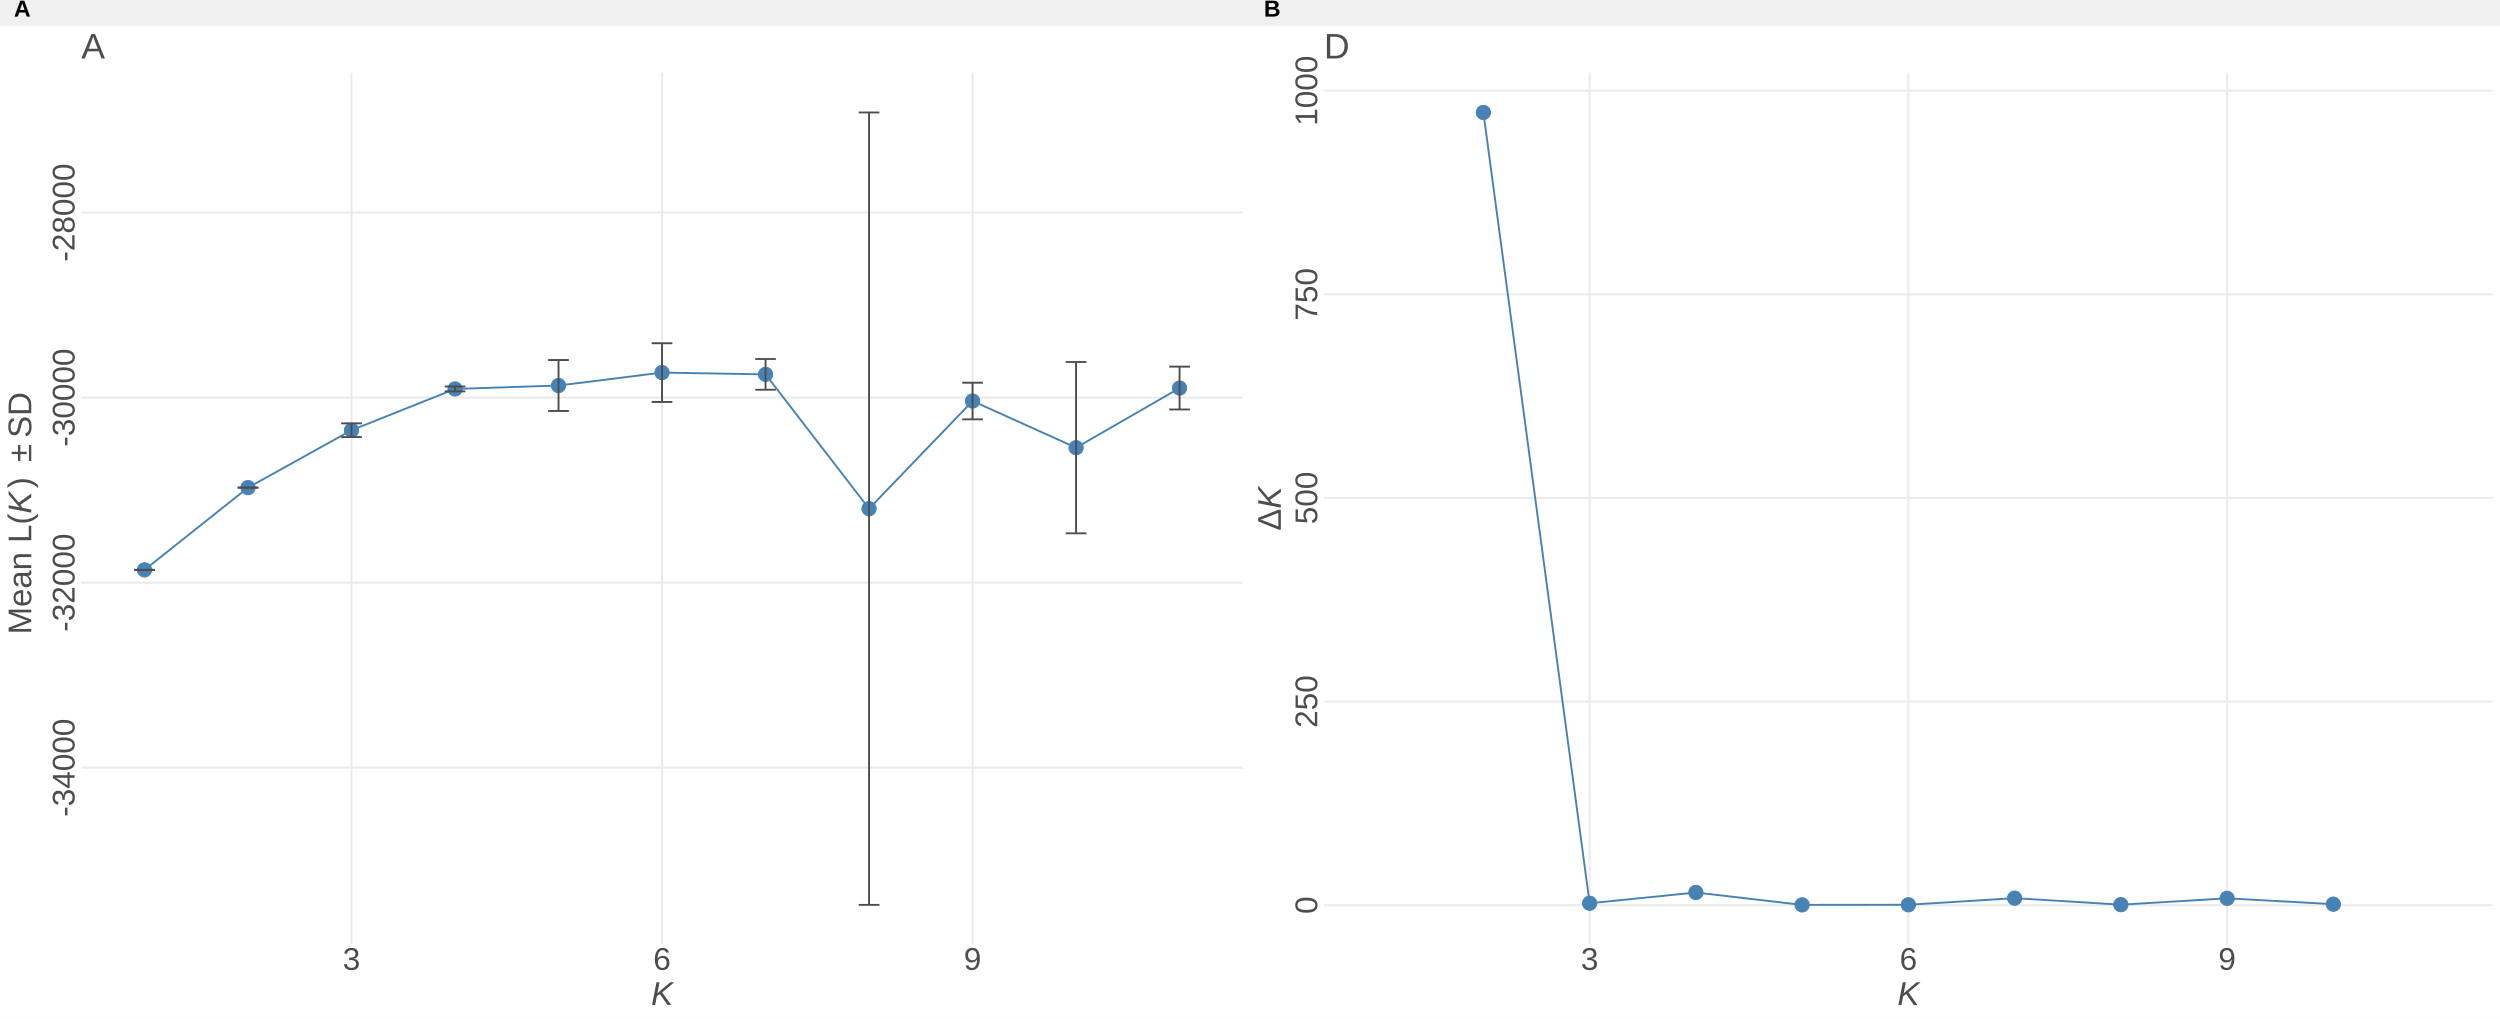
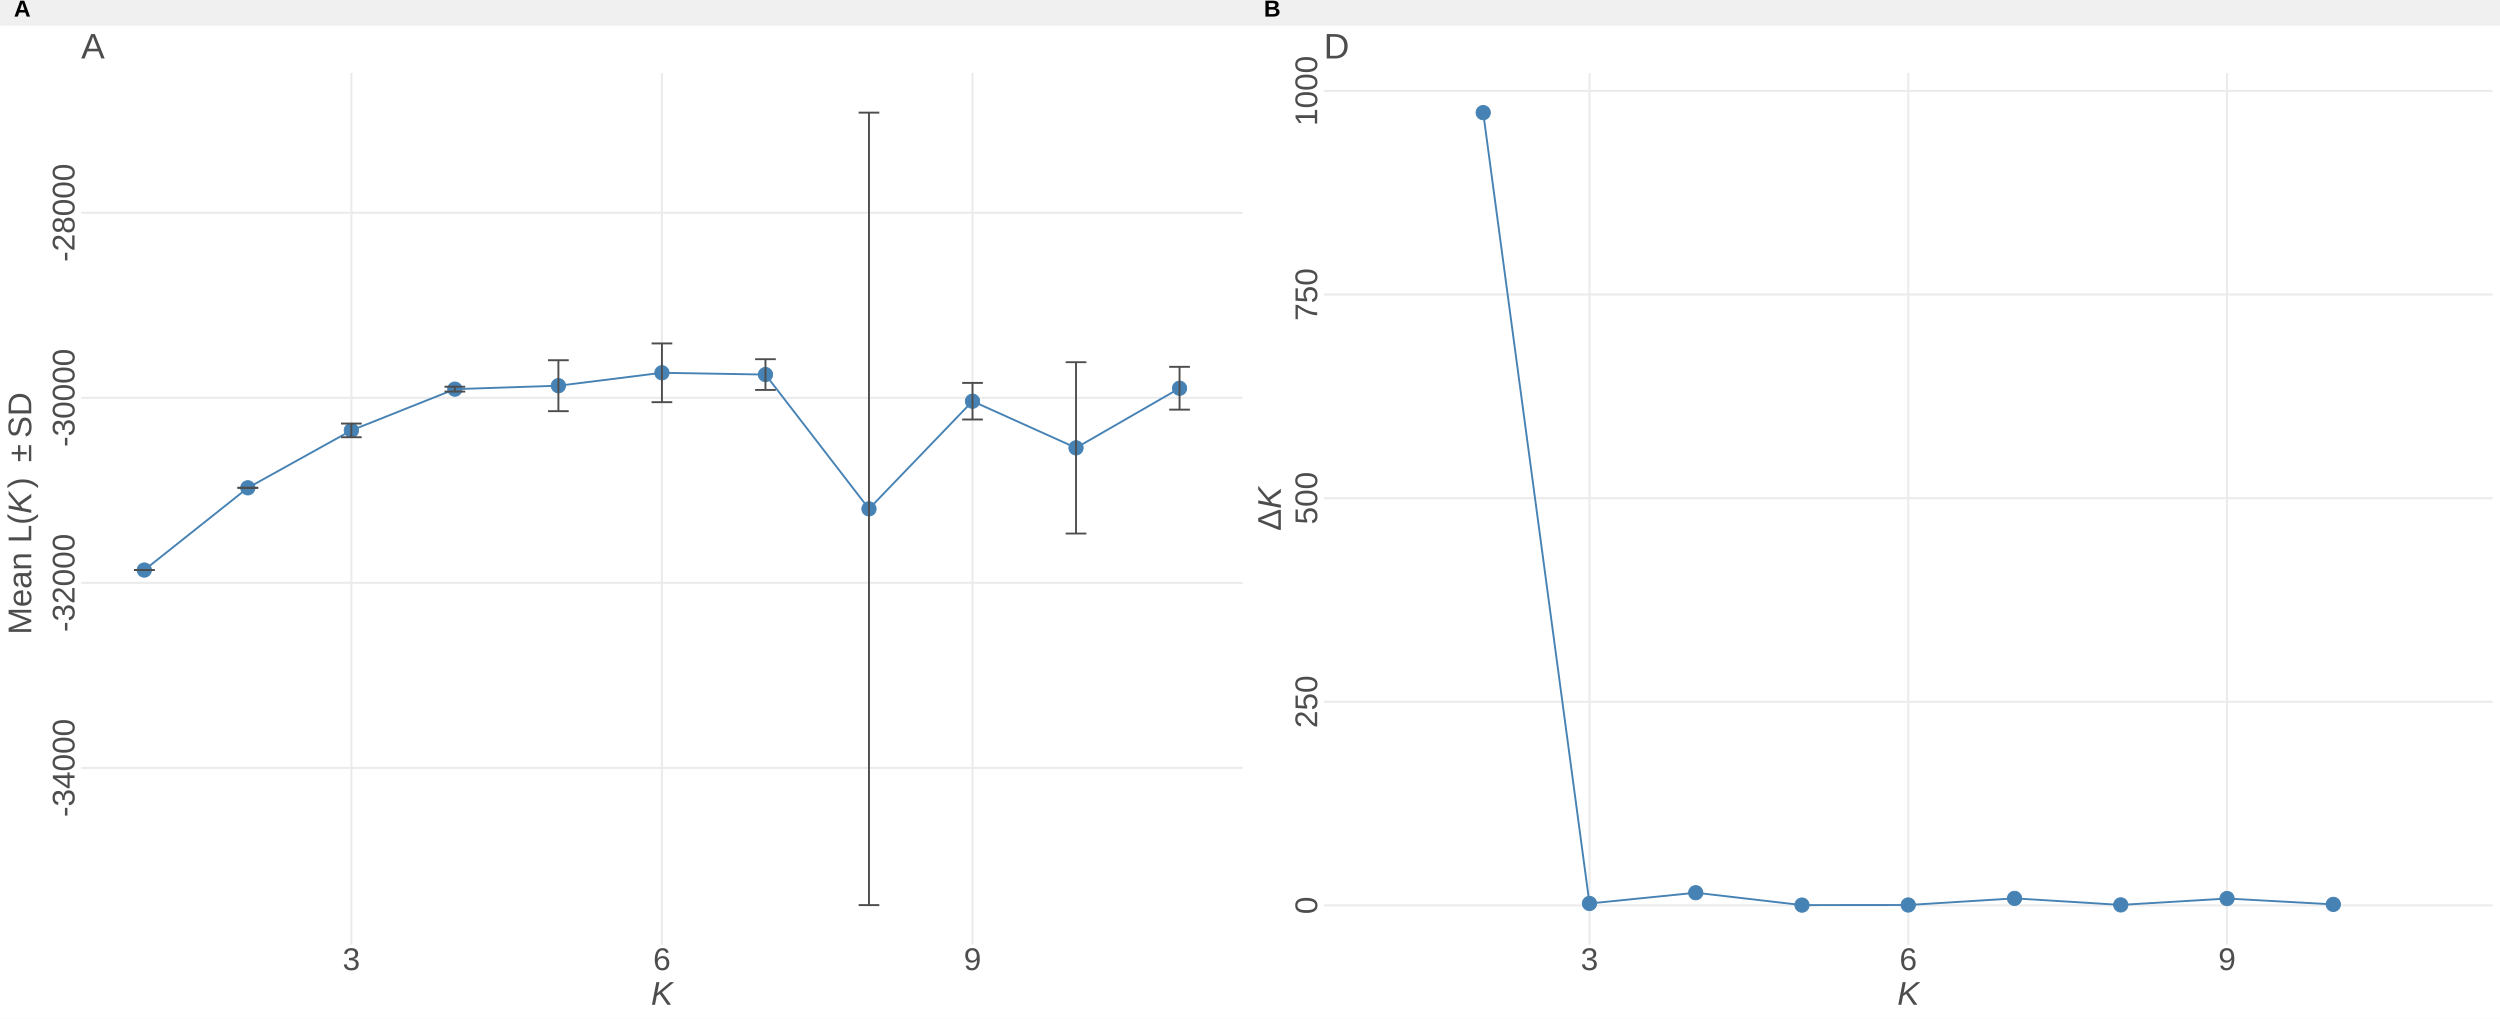
<svg xmlns="http://www.w3.org/2000/svg" width="1944.00pt" height="792.00pt" viewBox="0 0 1944.00 792.00">
  <g class="svglite">
    <defs>
      <style type="text/css">
    .svglite line, .svglite polyline, .svglite polygon, .svglite path, .svglite rect, .svglite circle {
      fill: none;
      stroke: #000000;
      stroke-linecap: round;
      stroke-linejoin: round;
      stroke-miterlimit: 10.00;
    }
    .svglite text {
      white-space: pre;
    }
    .svglite g.glyphgroup path {
      fill: inherit;
      stroke: none;
    }
  </style>
    </defs>
    <rect width="100%" height="100%" style="stroke: none; fill: none;" />
    <defs>
      <clipPath id="cpMC4wMHwxOTQ0LjAwfDAuMDB8NzkyLjAw">
        <rect x="0.00" y="0.00" width="1944.00" height="792.00" />
      </clipPath>
    </defs>
    <g clip-path="url(#cpMC4wMHwxOTQ0LjAwfDAuMDB8NzkyLjAw)">
</g>
    <defs>
      <clipPath id="cpMC4wMHw5NzIuMDB8MjAuMDl8NzkyLjAw">
        <rect x="0.00" y="20.09" width="972.00" height="771.91" />
      </clipPath>
    </defs>
    <g clip-path="url(#cpMC4wMHw5NzIuMDB8MjAuMDl8NzkyLjAw)">
      <rect x="0.00" y="20.09" width="972.00" height="771.91" style="stroke-width: 1.07; stroke: #FFFFFF; fill: #FFFFFF;" />
    </g>
    <g clip-path="url(#cpMC4wMHwxOTQ0LjAwfDAuMDB8NzkyLjAw)">
</g>
    <defs>
-       <clipPath id="cpNjMuMjd8OTY2LjMzfDU2LjY1fDczNC40NA==">
-         <rect x="63.27" y="56.65" width="903.06" height="677.79" />
+       <clipPath id="cpNjMuMTB8OTY2LjMzfDU2Ljc4fDczNC42MQ==">
+         <rect x="63.10" y="56.78" width="903.23" height="677.83" />
      </clipPath>
    </defs>
-     <g clip-path="url(#cpNjMuMjd8OTY2LjMzfDU2LjY1fDczNC40NA==)">
-       <rect x="63.27" y="56.65" width="903.06" height="677.79" style="stroke-width: 1.07; stroke: none; fill: #FFFFFF;" />
-       <polyline points="63.27,596.98 966.33,596.98 " style="stroke-width: 1.60; stroke: #EBEBEB; stroke-linecap: butt;" />
-       <polyline points="63.27,453.09 966.33,453.09 " style="stroke-width: 1.60; stroke: #EBEBEB; stroke-linecap: butt;" />
-       <polyline points="63.27,309.20 966.33,309.20 " style="stroke-width: 1.60; stroke: #EBEBEB; stroke-linecap: butt;" />
-       <polyline points="63.27,165.31 966.33,165.31 " style="stroke-width: 1.60; stroke: #EBEBEB; stroke-linecap: butt;" />
-       <polyline points="273.34,734.44 273.34,56.65 " style="stroke-width: 1.60; stroke: #EBEBEB; stroke-linecap: butt;" />
-       <polyline points="514.80,734.44 514.80,56.65 " style="stroke-width: 1.60; stroke: #EBEBEB; stroke-linecap: butt;" />
-       <polyline points="756.26,734.44 756.26,56.65 " style="stroke-width: 1.60; stroke: #EBEBEB; stroke-linecap: butt;" />
-       <polyline points="112.37,443.13 192.85,379.18 273.34,334.53 353.83,302.45 434.31,299.78 514.80,289.73 595.29,291.11 675.77,395.54 756.26,311.84 836.75,348.11 917.23,301.75 " style="stroke-width: 1.49; stroke: #4682B4; stroke-linecap: butt;" />
-       <circle cx="112.37" cy="443.13" r="5.57" style="stroke-width: 0.71; stroke: #4682B4; fill: #4682B4;" />
-       <circle cx="192.85" cy="379.18" r="5.57" style="stroke-width: 0.71; stroke: #4682B4; fill: #4682B4;" />
-       <circle cx="273.34" cy="334.53" r="5.57" style="stroke-width: 0.71; stroke: #4682B4; fill: #4682B4;" />
-       <circle cx="353.83" cy="302.45" r="5.57" style="stroke-width: 0.71; stroke: #4682B4; fill: #4682B4;" />
-       <circle cx="434.31" cy="299.78" r="5.57" style="stroke-width: 0.71; stroke: #4682B4; fill: #4682B4;" />
-       <circle cx="514.80" cy="289.73" r="5.57" style="stroke-width: 0.71; stroke: #4682B4; fill: #4682B4;" />
-       <circle cx="595.29" cy="291.11" r="5.57" style="stroke-width: 0.71; stroke: #4682B4; fill: #4682B4;" />
-       <circle cx="675.77" cy="395.54" r="5.57" style="stroke-width: 0.71; stroke: #4682B4; fill: #4682B4;" />
-       <circle cx="756.26" cy="311.84" r="5.57" style="stroke-width: 0.71; stroke: #4682B4; fill: #4682B4;" />
-       <circle cx="836.75" cy="348.11" r="5.57" style="stroke-width: 0.71; stroke: #4682B4; fill: #4682B4;" />
-       <circle cx="917.23" cy="301.75" r="5.57" style="stroke-width: 0.71; stroke: #4682B4; fill: #4682B4;" />
-       <polyline points="104.32,443.12 120.42,443.12 " style="stroke-width: 1.49; stroke: #4D4D4D; stroke-linecap: butt;" />
-       <polyline points="112.37,443.12 112.37,443.14 " style="stroke-width: 1.49; stroke: #4D4D4D; stroke-linecap: butt;" />
-       <polyline points="104.32,443.14 120.42,443.14 " style="stroke-width: 1.49; stroke: #4D4D4D; stroke-linecap: butt;" />
-       <polyline points="184.81,379.16 200.90,379.16 " style="stroke-width: 1.49; stroke: #4D4D4D; stroke-linecap: butt;" />
-       <polyline points="192.85,379.16 192.85,379.20 " style="stroke-width: 1.49; stroke: #4D4D4D; stroke-linecap: butt;" />
-       <polyline points="184.81,379.20 200.90,379.20 " style="stroke-width: 1.49; stroke: #4D4D4D; stroke-linecap: butt;" />
-       <polyline points="265.29,329.20 281.39,329.20 " style="stroke-width: 1.49; stroke: #4D4D4D; stroke-linecap: butt;" />
-       <polyline points="273.34,329.20 273.34,339.86 " style="stroke-width: 1.49; stroke: #4D4D4D; stroke-linecap: butt;" />
-       <polyline points="265.29,339.86 281.39,339.86 " style="stroke-width: 1.49; stroke: #4D4D4D; stroke-linecap: butt;" />
-       <polyline points="345.78,300.56 361.88,300.56 " style="stroke-width: 1.49; stroke: #4D4D4D; stroke-linecap: butt;" />
-       <polyline points="353.83,300.56 353.83,304.34 " style="stroke-width: 1.49; stroke: #4D4D4D; stroke-linecap: butt;" />
-       <polyline points="345.78,304.34 361.88,304.34 " style="stroke-width: 1.49; stroke: #4D4D4D; stroke-linecap: butt;" />
-       <polyline points="426.27,279.98 442.36,279.98 " style="stroke-width: 1.49; stroke: #4D4D4D; stroke-linecap: butt;" />
-       <polyline points="434.31,279.98 434.31,319.58 " style="stroke-width: 1.49; stroke: #4D4D4D; stroke-linecap: butt;" />
-       <polyline points="426.27,319.58 442.36,319.58 " style="stroke-width: 1.49; stroke: #4D4D4D; stroke-linecap: butt;" />
-       <polyline points="506.75,266.89 522.85,266.89 " style="stroke-width: 1.49; stroke: #4D4D4D; stroke-linecap: butt;" />
-       <polyline points="514.80,266.89 514.80,312.57 " style="stroke-width: 1.49; stroke: #4D4D4D; stroke-linecap: butt;" />
-       <polyline points="506.75,312.57 522.85,312.57 " style="stroke-width: 1.49; stroke: #4D4D4D; stroke-linecap: butt;" />
-       <polyline points="587.24,279.16 603.34,279.16 " style="stroke-width: 1.49; stroke: #4D4D4D; stroke-linecap: butt;" />
-       <polyline points="595.29,279.16 595.29,303.06 " style="stroke-width: 1.49; stroke: #4D4D4D; stroke-linecap: butt;" />
-       <polyline points="587.24,303.06 603.34,303.06 " style="stroke-width: 1.49; stroke: #4D4D4D; stroke-linecap: butt;" />
-       <polyline points="667.73,87.46 683.82,87.46 " style="stroke-width: 1.49; stroke: #4D4D4D; stroke-linecap: butt;" />
-       <polyline points="675.77,87.46 675.77,703.63 " style="stroke-width: 1.49; stroke: #4D4D4D; stroke-linecap: butt;" />
-       <polyline points="667.73,703.63 683.82,703.63 " style="stroke-width: 1.49; stroke: #4D4D4D; stroke-linecap: butt;" />
-       <polyline points="748.21,297.60 764.31,297.60 " style="stroke-width: 1.49; stroke: #4D4D4D; stroke-linecap: butt;" />
-       <polyline points="756.26,297.60 756.26,326.07 " style="stroke-width: 1.49; stroke: #4D4D4D; stroke-linecap: butt;" />
-       <polyline points="748.21,326.07 764.31,326.07 " style="stroke-width: 1.49; stroke: #4D4D4D; stroke-linecap: butt;" />
-       <polyline points="828.70,281.49 844.80,281.49 " style="stroke-width: 1.49; stroke: #4D4D4D; stroke-linecap: butt;" />
-       <polyline points="836.75,281.49 836.75,414.72 " style="stroke-width: 1.49; stroke: #4D4D4D; stroke-linecap: butt;" />
-       <polyline points="828.70,414.72 844.80,414.72 " style="stroke-width: 1.49; stroke: #4D4D4D; stroke-linecap: butt;" />
-       <polyline points="909.19,285.10 925.28,285.10 " style="stroke-width: 1.49; stroke: #4D4D4D; stroke-linecap: butt;" />
-       <polyline points="917.23,285.10 917.23,318.40 " style="stroke-width: 1.49; stroke: #4D4D4D; stroke-linecap: butt;" />
-       <polyline points="909.19,318.40 925.28,318.40 " style="stroke-width: 1.49; stroke: #4D4D4D; stroke-linecap: butt;" />
+     <g clip-path="url(#cpNjMuMTB8OTY2LjMzfDU2Ljc4fDczNC42MQ==)">
+       <rect x="63.10" y="56.78" width="903.23" height="677.83" style="stroke-width: 1.07; stroke: none; fill: #FFFFFF;" />
+       <polyline points="63.10,597.14 966.33,597.14 " style="stroke-width: 1.60; stroke: #EBEBEB; stroke-linecap: butt;" />
+       <polyline points="63.10,453.24 966.33,453.24 " style="stroke-width: 1.60; stroke: #EBEBEB; stroke-linecap: butt;" />
+       <polyline points="63.10,309.35 966.33,309.35 " style="stroke-width: 1.60; stroke: #EBEBEB; stroke-linecap: butt;" />
+       <polyline points="63.10,165.45 966.33,165.45 " style="stroke-width: 1.60; stroke: #EBEBEB; stroke-linecap: butt;" />
+       <polyline points="273.21,734.61 273.21,56.78 " style="stroke-width: 1.60; stroke: #EBEBEB; stroke-linecap: butt;" />
+       <polyline points="514.72,734.61 514.72,56.78 " style="stroke-width: 1.60; stroke: #EBEBEB; stroke-linecap: butt;" />
+       <polyline points="756.22,734.61 756.22,56.78 " style="stroke-width: 1.60; stroke: #EBEBEB; stroke-linecap: butt;" />
+       <polyline points="112.21,443.28 192.71,379.33 273.21,334.68 353.71,302.60 434.21,299.93 514.72,289.88 595.22,291.26 675.72,395.70 756.22,311.98 836.72,348.26 917.22,301.90 " style="stroke-width: 1.49; stroke: #4682B4; stroke-linecap: butt;" />
+       <circle cx="112.21" cy="443.28" r="5.57" style="stroke-width: 0.71; stroke: #4682B4; fill: #4682B4;" />
+       <circle cx="192.71" cy="379.33" r="5.57" style="stroke-width: 0.71; stroke: #4682B4; fill: #4682B4;" />
+       <circle cx="273.21" cy="334.68" r="5.57" style="stroke-width: 0.71; stroke: #4682B4; fill: #4682B4;" />
+       <circle cx="353.71" cy="302.60" r="5.57" style="stroke-width: 0.71; stroke: #4682B4; fill: #4682B4;" />
+       <circle cx="434.21" cy="299.93" r="5.57" style="stroke-width: 0.71; stroke: #4682B4; fill: #4682B4;" />
+       <circle cx="514.72" cy="289.88" r="5.57" style="stroke-width: 0.71; stroke: #4682B4; fill: #4682B4;" />
+       <circle cx="595.22" cy="291.26" r="5.57" style="stroke-width: 0.71; stroke: #4682B4; fill: #4682B4;" />
+       <circle cx="675.72" cy="395.70" r="5.57" style="stroke-width: 0.71; stroke: #4682B4; fill: #4682B4;" />
+       <circle cx="756.22" cy="311.98" r="5.57" style="stroke-width: 0.71; stroke: #4682B4; fill: #4682B4;" />
+       <circle cx="836.72" cy="348.26" r="5.57" style="stroke-width: 0.71; stroke: #4682B4; fill: #4682B4;" />
+       <circle cx="917.22" cy="301.90" r="5.57" style="stroke-width: 0.71; stroke: #4682B4; fill: #4682B4;" />
+       <polyline points="104.16,443.27 120.26,443.27 " style="stroke-width: 1.49; stroke: #4D4D4D; stroke-linecap: butt;" />
+       <polyline points="112.21,443.27 112.21,443.29 " style="stroke-width: 1.49; stroke: #4D4D4D; stroke-linecap: butt;" />
+       <polyline points="104.16,443.29 120.26,443.29 " style="stroke-width: 1.49; stroke: #4D4D4D; stroke-linecap: butt;" />
+       <polyline points="184.66,379.31 200.76,379.31 " style="stroke-width: 1.49; stroke: #4D4D4D; stroke-linecap: butt;" />
+       <polyline points="192.71,379.31 192.71,379.35 " style="stroke-width: 1.49; stroke: #4D4D4D; stroke-linecap: butt;" />
+       <polyline points="184.66,379.35 200.76,379.35 " style="stroke-width: 1.49; stroke: #4D4D4D; stroke-linecap: butt;" />
+       <polyline points="265.16,329.35 281.26,329.35 " style="stroke-width: 1.49; stroke: #4D4D4D; stroke-linecap: butt;" />
+       <polyline points="273.21,329.35 273.21,340.01 " style="stroke-width: 1.49; stroke: #4D4D4D; stroke-linecap: butt;" />
+       <polyline points="265.16,340.01 281.26,340.01 " style="stroke-width: 1.49; stroke: #4D4D4D; stroke-linecap: butt;" />
+       <polyline points="345.66,300.70 361.76,300.70 " style="stroke-width: 1.49; stroke: #4D4D4D; stroke-linecap: butt;" />
+       <polyline points="353.71,300.70 353.71,304.49 " style="stroke-width: 1.49; stroke: #4D4D4D; stroke-linecap: butt;" />
+       <polyline points="345.66,304.49 361.76,304.49 " style="stroke-width: 1.49; stroke: #4D4D4D; stroke-linecap: butt;" />
+       <polyline points="426.16,280.13 442.26,280.13 " style="stroke-width: 1.49; stroke: #4D4D4D; stroke-linecap: butt;" />
+       <polyline points="434.21,280.13 434.21,319.73 " style="stroke-width: 1.49; stroke: #4D4D4D; stroke-linecap: butt;" />
+       <polyline points="426.16,319.73 442.26,319.73 " style="stroke-width: 1.49; stroke: #4D4D4D; stroke-linecap: butt;" />
+       <polyline points="506.66,267.04 522.77,267.04 " style="stroke-width: 1.49; stroke: #4D4D4D; stroke-linecap: butt;" />
+       <polyline points="514.72,267.04 514.72,312.72 " style="stroke-width: 1.49; stroke: #4D4D4D; stroke-linecap: butt;" />
+       <polyline points="506.66,312.72 522.77,312.72 " style="stroke-width: 1.49; stroke: #4D4D4D; stroke-linecap: butt;" />
+       <polyline points="587.17,279.31 603.27,279.31 " style="stroke-width: 1.49; stroke: #4D4D4D; stroke-linecap: butt;" />
+       <polyline points="595.22,279.31 595.22,303.21 " style="stroke-width: 1.49; stroke: #4D4D4D; stroke-linecap: butt;" />
+       <polyline points="587.17,303.21 603.27,303.21 " style="stroke-width: 1.49; stroke: #4D4D4D; stroke-linecap: butt;" />
+       <polyline points="667.67,87.59 683.77,87.59 " style="stroke-width: 1.49; stroke: #4D4D4D; stroke-linecap: butt;" />
+       <polyline points="675.72,87.59 675.72,703.80 " style="stroke-width: 1.49; stroke: #4D4D4D; stroke-linecap: butt;" />
+       <polyline points="667.67,703.80 683.77,703.80 " style="stroke-width: 1.49; stroke: #4D4D4D; stroke-linecap: butt;" />
+       <polyline points="748.17,297.75 764.27,297.75 " style="stroke-width: 1.49; stroke: #4D4D4D; stroke-linecap: butt;" />
+       <polyline points="756.22,297.75 756.22,326.22 " style="stroke-width: 1.49; stroke: #4D4D4D; stroke-linecap: butt;" />
+       <polyline points="748.17,326.22 764.27,326.22 " style="stroke-width: 1.49; stroke: #4D4D4D; stroke-linecap: butt;" />
+       <polyline points="828.67,281.64 844.77,281.64 " style="stroke-width: 1.49; stroke: #4D4D4D; stroke-linecap: butt;" />
+       <polyline points="836.72,281.64 836.72,414.87 " style="stroke-width: 1.49; stroke: #4D4D4D; stroke-linecap: butt;" />
+       <polyline points="828.67,414.87 844.77,414.87 " style="stroke-width: 1.49; stroke: #4D4D4D; stroke-linecap: butt;" />
+       <polyline points="909.17,285.24 925.27,285.24 " style="stroke-width: 1.49; stroke: #4D4D4D; stroke-linecap: butt;" />
+       <polyline points="917.22,285.24 917.22,318.55 " style="stroke-width: 1.49; stroke: #4D4D4D; stroke-linecap: butt;" />
+       <polyline points="909.17,318.55 925.27,318.55 " style="stroke-width: 1.49; stroke: #4D4D4D; stroke-linecap: butt;" />
    </g>
    <g clip-path="url(#cpMC4wMHwxOTQ0LjAwfDAuMDB8NzkyLjAw)">
-       <text transform="translate(57.98,596.98) rotate(-90)" text-anchor="middle" style="font-size: 24.50px;fill: #4D4D4D; font-family: &quot;Arial&quot;;" textLength="76.28px" lengthAdjust="spacingAndGlyphs">-34000</text>
-       <text transform="translate(57.98,453.09) rotate(-90)" text-anchor="middle" style="font-size: 24.50px;fill: #4D4D4D; font-family: &quot;Arial&quot;;" textLength="76.28px" lengthAdjust="spacingAndGlyphs">-32000</text>
-       <text transform="translate(57.98,309.20) rotate(-90)" text-anchor="middle" style="font-size: 24.50px;fill: #4D4D4D; font-family: &quot;Arial&quot;;" textLength="76.28px" lengthAdjust="spacingAndGlyphs">-30000</text>
-       <text transform="translate(57.98,165.31) rotate(-90)" text-anchor="middle" style="font-size: 24.50px;fill: #4D4D4D; font-family: &quot;Arial&quot;;" textLength="76.28px" lengthAdjust="spacingAndGlyphs">-28000</text>
-       <text x="273.34" y="754.17" text-anchor="middle" style="font-size: 24.50px;fill: #4D4D4D; font-family: &quot;Arial&quot;;" textLength="13.62px" lengthAdjust="spacingAndGlyphs">3</text>
-       <text x="514.80" y="754.17" text-anchor="middle" style="font-size: 24.50px;fill: #4D4D4D; font-family: &quot;Arial&quot;;" textLength="13.62px" lengthAdjust="spacingAndGlyphs">6</text>
-       <text x="756.26" y="754.17" text-anchor="middle" style="font-size: 24.50px;fill: #4D4D4D; font-family: &quot;Arial&quot;;" textLength="13.62px" lengthAdjust="spacingAndGlyphs">9</text>
-       <text x="506.27" y="781.42" style="font-size: 25.60px; font-style: italic;fill: #4D4D4D; font-family: &quot;Arial&quot;;" textLength="17.08px" lengthAdjust="spacingAndGlyphs">K</text>
-       <text transform="translate(24.31,493.30) rotate(-90)" style="font-size: 25.60px;fill: #4D4D4D; font-family: &quot;Arial&quot;;" textLength="93.88px" lengthAdjust="spacingAndGlyphs">Mean L(</text>
-       <text transform="translate(24.31,399.43) rotate(-90)" style="font-size: 25.60px; font-style: italic;fill: #4D4D4D; font-family: &quot;Arial&quot;;" textLength="17.08px" lengthAdjust="spacingAndGlyphs">K</text>
-       <text transform="translate(24.31,379.61) rotate(-90)" style="font-size: 25.60px;fill: #4D4D4D; font-family: &quot;Arial&quot;;" textLength="15.62px" lengthAdjust="spacingAndGlyphs">) </text>
-       <text transform="translate(24.31,359.24) rotate(-90)" style="font-size: 25.60px;fill: #4D4D4D; font-family: &quot;Arial&quot;;" textLength="14.05px" lengthAdjust="spacingAndGlyphs">±</text>
-       <text transform="translate(24.31,340.46) rotate(-90)" style="font-size: 25.60px;fill: #4D4D4D; font-family: &quot;Arial&quot;;" textLength="42.67px" lengthAdjust="spacingAndGlyphs"> SD</text>
-       <text x="63.27" y="45.44" style="font-size: 27.50px;fill: #4D4D4D; font-family: &quot;Arial&quot;;" textLength="18.34px" lengthAdjust="spacingAndGlyphs">A</text>
+       <text transform="translate(57.96,597.14) rotate(-90)" text-anchor="middle" style="font-size: 24.50px;fill: #4D4D4D; font-family: &quot;Arial&quot;;" textLength="76.28px" lengthAdjust="spacingAndGlyphs">-34000</text>
+       <text transform="translate(57.96,453.24) rotate(-90)" text-anchor="middle" style="font-size: 24.50px;fill: #4D4D4D; font-family: &quot;Arial&quot;;" textLength="76.28px" lengthAdjust="spacingAndGlyphs">-32000</text>
+       <text transform="translate(57.96,309.35) rotate(-90)" text-anchor="middle" style="font-size: 24.50px;fill: #4D4D4D; font-family: &quot;Arial&quot;;" textLength="76.28px" lengthAdjust="spacingAndGlyphs">-30000</text>
+       <text transform="translate(57.96,165.45) rotate(-90)" text-anchor="middle" style="font-size: 24.50px;fill: #4D4D4D; font-family: &quot;Arial&quot;;" textLength="76.28px" lengthAdjust="spacingAndGlyphs">-28000</text>
+       <text x="273.21" y="754.34" text-anchor="middle" style="font-size: 24.50px;fill: #4D4D4D; font-family: &quot;Arial&quot;;" textLength="13.62px" lengthAdjust="spacingAndGlyphs">3</text>
+       <text x="514.72" y="754.34" text-anchor="middle" style="font-size: 24.50px;fill: #4D4D4D; font-family: &quot;Arial&quot;;" textLength="13.62px" lengthAdjust="spacingAndGlyphs">6</text>
+       <text x="756.22" y="754.34" text-anchor="middle" style="font-size: 24.50px;fill: #4D4D4D; font-family: &quot;Arial&quot;;" textLength="13.62px" lengthAdjust="spacingAndGlyphs">9</text>
+       <text x="506.18" y="781.31" style="font-size: 25.60px; font-style: italic;fill: #4D4D4D; font-family: &quot;Arial&quot;;" textLength="17.08px" lengthAdjust="spacingAndGlyphs">K</text>
+       <text transform="translate(24.31,493.45) rotate(-90)" style="font-size: 25.60px;fill: #4D4D4D; font-family: &quot;Arial&quot;;" textLength="93.88px" lengthAdjust="spacingAndGlyphs">Mean L(</text>
+       <text transform="translate(24.31,399.58) rotate(-90)" style="font-size: 25.60px; font-style: italic;fill: #4D4D4D; font-family: &quot;Arial&quot;;" textLength="17.08px" lengthAdjust="spacingAndGlyphs">K</text>
+       <text transform="translate(24.31,379.76) rotate(-90)" style="font-size: 25.60px;fill: #4D4D4D; font-family: &quot;Arial&quot;;" textLength="15.62px" lengthAdjust="spacingAndGlyphs">) </text>
+       <text transform="translate(24.31,359.40) rotate(-90)" style="font-size: 25.60px;fill: #4D4D4D; font-family: &quot;Arial&quot;;" textLength="14.05px" lengthAdjust="spacingAndGlyphs">±</text>
+       <text transform="translate(24.31,340.61) rotate(-90)" style="font-size: 25.60px;fill: #4D4D4D; font-family: &quot;Arial&quot;;" textLength="42.67px" lengthAdjust="spacingAndGlyphs"> SD</text>
+       <text x="63.10" y="45.44" style="font-size: 27.50px;fill: #4D4D4D; font-family: &quot;Arial&quot;;" textLength="18.34px" lengthAdjust="spacingAndGlyphs">A</text>
      <text x="10.80" y="12.89" style="font-size: 18.00px; font-weight: bold; font-family: &quot;Arial&quot;;" textLength="13.00px" lengthAdjust="spacingAndGlyphs">A</text>
    </g>
    <defs>
      <clipPath id="cpOTcyLjAwfDE5NDQuMDB8MjAuMDl8NzkyLjAw">
        <rect x="972.00" y="20.09" width="972.00" height="771.91" />
      </clipPath>
    </defs>
    <g clip-path="url(#cpOTcyLjAwfDE5NDQuMDB8MjAuMDl8NzkyLjAw)">
      <rect x="972.00" y="20.09" width="972.00" height="771.91" style="stroke-width: 1.07; stroke: #FFFFFF; fill: #FFFFFF;" />
    </g>
    <g clip-path="url(#cpMC4wMHwxOTQ0LjAwfDAuMDB8NzkyLjAw)">
</g>
    <defs>
-       <clipPath id="cpMTAyOS41NnwxOTM4LjMzfDU2LjY1fDczNC40NA==">
-         <rect x="1029.56" y="56.65" width="908.77" height="677.79" />
+       <clipPath id="cpMTAyOS4zOXwxOTM4LjMzfDU2Ljc4fDczNC42MQ==">
+         <rect x="1029.39" y="56.78" width="908.94" height="677.83" />
      </clipPath>
    </defs>
-     <g clip-path="url(#cpMTAyOS41NnwxOTM4LjMzfDU2LjY1fDczNC40NA==)">
-       <rect x="1029.56" y="56.65" width="908.77" height="677.79" style="stroke-width: 1.07; stroke: none; fill: #FFFFFF;" />
-       <polyline points="1029.56,703.87 1938.33,703.87 " style="stroke-width: 1.60; stroke: #EBEBEB; stroke-linecap: butt;" />
-       <polyline points="1029.56,545.54 1938.33,545.54 " style="stroke-width: 1.60; stroke: #EBEBEB; stroke-linecap: butt;" />
-       <polyline points="1029.56,387.21 1938.33,387.21 " style="stroke-width: 1.60; stroke: #EBEBEB; stroke-linecap: butt;" />
-       <polyline points="1029.56,228.88 1938.33,228.88 " style="stroke-width: 1.60; stroke: #EBEBEB; stroke-linecap: butt;" />
-       <polyline points="1029.56,70.55 1938.33,70.55 " style="stroke-width: 1.60; stroke: #EBEBEB; stroke-linecap: butt;" />
-       <polyline points="1236.10,734.44 1236.10,56.65 " style="stroke-width: 1.60; stroke: #EBEBEB; stroke-linecap: butt;" />
-       <polyline points="1483.95,734.44 1483.95,56.65 " style="stroke-width: 1.60; stroke: #EBEBEB; stroke-linecap: butt;" />
-       <polyline points="1731.79,734.44 1731.79,56.65 " style="stroke-width: 1.60; stroke: #EBEBEB; stroke-linecap: butt;" />
-       <polyline points="1153.48,87.46 1236.10,702.37 1318.72,694.02 1401.33,703.63 1483.95,703.55 1566.56,698.40 1649.18,703.48 1731.79,698.53 1814.41,703.08 " style="stroke-width: 1.49; stroke: #4682B4; stroke-linecap: butt;" />
-       <circle cx="1153.48" cy="87.46" r="5.57" style="stroke-width: 0.71; stroke: #4682B4; fill: #4682B4;" />
-       <circle cx="1236.10" cy="702.37" r="5.57" style="stroke-width: 0.71; stroke: #4682B4; fill: #4682B4;" />
-       <circle cx="1318.72" cy="694.02" r="5.57" style="stroke-width: 0.71; stroke: #4682B4; fill: #4682B4;" />
-       <circle cx="1401.33" cy="703.63" r="5.57" style="stroke-width: 0.71; stroke: #4682B4; fill: #4682B4;" />
-       <circle cx="1483.95" cy="703.55" r="5.57" style="stroke-width: 0.71; stroke: #4682B4; fill: #4682B4;" />
-       <circle cx="1566.56" cy="698.40" r="5.57" style="stroke-width: 0.71; stroke: #4682B4; fill: #4682B4;" />
-       <circle cx="1649.18" cy="703.48" r="5.57" style="stroke-width: 0.71; stroke: #4682B4; fill: #4682B4;" />
-       <circle cx="1731.79" cy="698.53" r="5.57" style="stroke-width: 0.71; stroke: #4682B4; fill: #4682B4;" />
-       <circle cx="1814.41" cy="703.08" r="5.57" style="stroke-width: 0.71; stroke: #4682B4; fill: #4682B4;" />
+     <g clip-path="url(#cpMTAyOS4zOXwxOTM4LjMzfDU2Ljc4fDczNC42MQ==)">
+       <rect x="1029.39" y="56.78" width="908.94" height="677.83" style="stroke-width: 1.07; stroke: none; fill: #FFFFFF;" />
+       <polyline points="1029.39,704.04 1938.33,704.04 " style="stroke-width: 1.60; stroke: #EBEBEB; stroke-linecap: butt;" />
+       <polyline points="1029.39,545.70 1938.33,545.70 " style="stroke-width: 1.60; stroke: #EBEBEB; stroke-linecap: butt;" />
+       <polyline points="1029.39,387.36 1938.33,387.36 " style="stroke-width: 1.60; stroke: #EBEBEB; stroke-linecap: butt;" />
+       <polyline points="1029.39,229.02 1938.33,229.02 " style="stroke-width: 1.60; stroke: #EBEBEB; stroke-linecap: butt;" />
+       <polyline points="1029.39,70.68 1938.33,70.68 " style="stroke-width: 1.60; stroke: #EBEBEB; stroke-linecap: butt;" />
+       <polyline points="1235.97,734.61 1235.97,56.78 " style="stroke-width: 1.60; stroke: #EBEBEB; stroke-linecap: butt;" />
+       <polyline points="1483.86,734.61 1483.86,56.78 " style="stroke-width: 1.60; stroke: #EBEBEB; stroke-linecap: butt;" />
+       <polyline points="1731.75,734.61 1731.75,56.78 " style="stroke-width: 1.60; stroke: #EBEBEB; stroke-linecap: butt;" />
+       <polyline points="1153.34,87.59 1235.97,702.54 1318.60,694.19 1401.23,703.80 1483.86,703.72 1566.49,698.57 1649.12,703.65 1731.75,698.70 1814.38,703.25 " style="stroke-width: 1.49; stroke: #4682B4; stroke-linecap: butt;" />
+       <circle cx="1153.34" cy="87.59" r="5.57" style="stroke-width: 0.71; stroke: #4682B4; fill: #4682B4;" />
+       <circle cx="1235.97" cy="702.54" r="5.57" style="stroke-width: 0.71; stroke: #4682B4; fill: #4682B4;" />
+       <circle cx="1318.60" cy="694.19" r="5.57" style="stroke-width: 0.71; stroke: #4682B4; fill: #4682B4;" />
+       <circle cx="1401.23" cy="703.80" r="5.57" style="stroke-width: 0.71; stroke: #4682B4; fill: #4682B4;" />
+       <circle cx="1483.86" cy="703.72" r="5.57" style="stroke-width: 0.71; stroke: #4682B4; fill: #4682B4;" />
+       <circle cx="1566.49" cy="698.57" r="5.57" style="stroke-width: 0.71; stroke: #4682B4; fill: #4682B4;" />
+       <circle cx="1649.12" cy="703.65" r="5.57" style="stroke-width: 0.71; stroke: #4682B4; fill: #4682B4;" />
+       <circle cx="1731.75" cy="698.70" r="5.57" style="stroke-width: 0.71; stroke: #4682B4; fill: #4682B4;" />
+       <circle cx="1814.38" cy="703.25" r="5.57" style="stroke-width: 0.71; stroke: #4682B4; fill: #4682B4;" />
    </g>
    <g clip-path="url(#cpMC4wMHwxOTQ0LjAwfDAuMDB8NzkyLjAw)">
-       <text transform="translate(1024.28,703.87) rotate(-90)" text-anchor="middle" style="font-size: 24.50px;fill: #4D4D4D; font-family: &quot;Arial&quot;;" textLength="13.62px" lengthAdjust="spacingAndGlyphs">0</text>
-       <text transform="translate(1024.28,545.54) rotate(-90)" text-anchor="middle" style="font-size: 24.50px;fill: #4D4D4D; font-family: &quot;Arial&quot;;" textLength="40.88px" lengthAdjust="spacingAndGlyphs">250</text>
-       <text transform="translate(1024.28,387.21) rotate(-90)" text-anchor="middle" style="font-size: 24.50px;fill: #4D4D4D; font-family: &quot;Arial&quot;;" textLength="40.88px" lengthAdjust="spacingAndGlyphs">500</text>
-       <text transform="translate(1024.28,228.88) rotate(-90)" text-anchor="middle" style="font-size: 24.50px;fill: #4D4D4D; font-family: &quot;Arial&quot;;" textLength="40.88px" lengthAdjust="spacingAndGlyphs">750</text>
-       <text transform="translate(1024.28,70.55) rotate(-90)" text-anchor="middle" style="font-size: 24.50px;fill: #4D4D4D; font-family: &quot;Arial&quot;;" textLength="54.50px" lengthAdjust="spacingAndGlyphs">1000</text>
-       <text x="1236.10" y="754.17" text-anchor="middle" style="font-size: 24.50px;fill: #4D4D4D; font-family: &quot;Arial&quot;;" textLength="13.62px" lengthAdjust="spacingAndGlyphs">3</text>
-       <text x="1483.95" y="754.17" text-anchor="middle" style="font-size: 24.50px;fill: #4D4D4D; font-family: &quot;Arial&quot;;" textLength="13.62px" lengthAdjust="spacingAndGlyphs">6</text>
-       <text x="1731.79" y="754.17" text-anchor="middle" style="font-size: 24.50px;fill: #4D4D4D; font-family: &quot;Arial&quot;;" textLength="13.62px" lengthAdjust="spacingAndGlyphs">9</text>
-       <text x="1475.41" y="781.42" style="font-size: 25.60px; font-style: italic;fill: #4D4D4D; font-family: &quot;Arial&quot;;" textLength="17.08px" lengthAdjust="spacingAndGlyphs">K</text>
-       <text transform="translate(995.99,412.63) rotate(-90)" style="font-size: 25.60px;fill: #4D4D4D; font-family: &quot;Arial&quot;;" textLength="17.09px" lengthAdjust="spacingAndGlyphs">Δ</text>
-       <text transform="translate(995.99,395.53) rotate(-90)" style="font-size: 25.60px; font-style: italic;fill: #4D4D4D; font-family: &quot;Arial&quot;;" textLength="17.08px" lengthAdjust="spacingAndGlyphs">K</text>
-       <text x="1029.56" y="45.44" style="font-size: 27.50px;fill: #4D4D4D; font-family: &quot;Arial&quot;;" textLength="19.86px" lengthAdjust="spacingAndGlyphs">D</text>
+       <text transform="translate(1024.25,704.04) rotate(-90)" text-anchor="middle" style="font-size: 24.50px;fill: #4D4D4D; font-family: &quot;Arial&quot;;" textLength="13.62px" lengthAdjust="spacingAndGlyphs">0</text>
+       <text transform="translate(1024.25,545.70) rotate(-90)" text-anchor="middle" style="font-size: 24.50px;fill: #4D4D4D; font-family: &quot;Arial&quot;;" textLength="40.88px" lengthAdjust="spacingAndGlyphs">250</text>
+       <text transform="translate(1024.25,387.36) rotate(-90)" text-anchor="middle" style="font-size: 24.50px;fill: #4D4D4D; font-family: &quot;Arial&quot;;" textLength="40.88px" lengthAdjust="spacingAndGlyphs">500</text>
+       <text transform="translate(1024.25,229.02) rotate(-90)" text-anchor="middle" style="font-size: 24.50px;fill: #4D4D4D; font-family: &quot;Arial&quot;;" textLength="40.88px" lengthAdjust="spacingAndGlyphs">750</text>
+       <text transform="translate(1024.25,70.68) rotate(-90)" text-anchor="middle" style="font-size: 24.50px;fill: #4D4D4D; font-family: &quot;Arial&quot;;" textLength="54.50px" lengthAdjust="spacingAndGlyphs">1000</text>
+       <text x="1235.97" y="754.34" text-anchor="middle" style="font-size: 24.50px;fill: #4D4D4D; font-family: &quot;Arial&quot;;" textLength="13.62px" lengthAdjust="spacingAndGlyphs">3</text>
+       <text x="1483.86" y="754.34" text-anchor="middle" style="font-size: 24.50px;fill: #4D4D4D; font-family: &quot;Arial&quot;;" textLength="13.62px" lengthAdjust="spacingAndGlyphs">6</text>
+       <text x="1731.75" y="754.34" text-anchor="middle" style="font-size: 24.50px;fill: #4D4D4D; font-family: &quot;Arial&quot;;" textLength="13.62px" lengthAdjust="spacingAndGlyphs">9</text>
+       <text x="1475.32" y="781.31" style="font-size: 25.60px; font-style: italic;fill: #4D4D4D; font-family: &quot;Arial&quot;;" textLength="17.08px" lengthAdjust="spacingAndGlyphs">K</text>
+       <text transform="translate(995.99,412.78) rotate(-90)" style="font-size: 25.60px;fill: #4D4D4D; font-family: &quot;Arial&quot;;" textLength="17.09px" lengthAdjust="spacingAndGlyphs">Δ</text>
+       <text transform="translate(995.99,395.68) rotate(-90)" style="font-size: 25.60px; font-style: italic;fill: #4D4D4D; font-family: &quot;Arial&quot;;" textLength="17.08px" lengthAdjust="spacingAndGlyphs">K</text>
+       <text x="1029.39" y="45.44" style="font-size: 27.50px;fill: #4D4D4D; font-family: &quot;Arial&quot;;" textLength="19.86px" lengthAdjust="spacingAndGlyphs">D</text>
      <text x="982.80" y="12.89" style="font-size: 18.00px; font-weight: bold; font-family: &quot;Arial&quot;;" textLength="13.00px" lengthAdjust="spacingAndGlyphs">B</text>
    </g>
  </g>
</svg>
